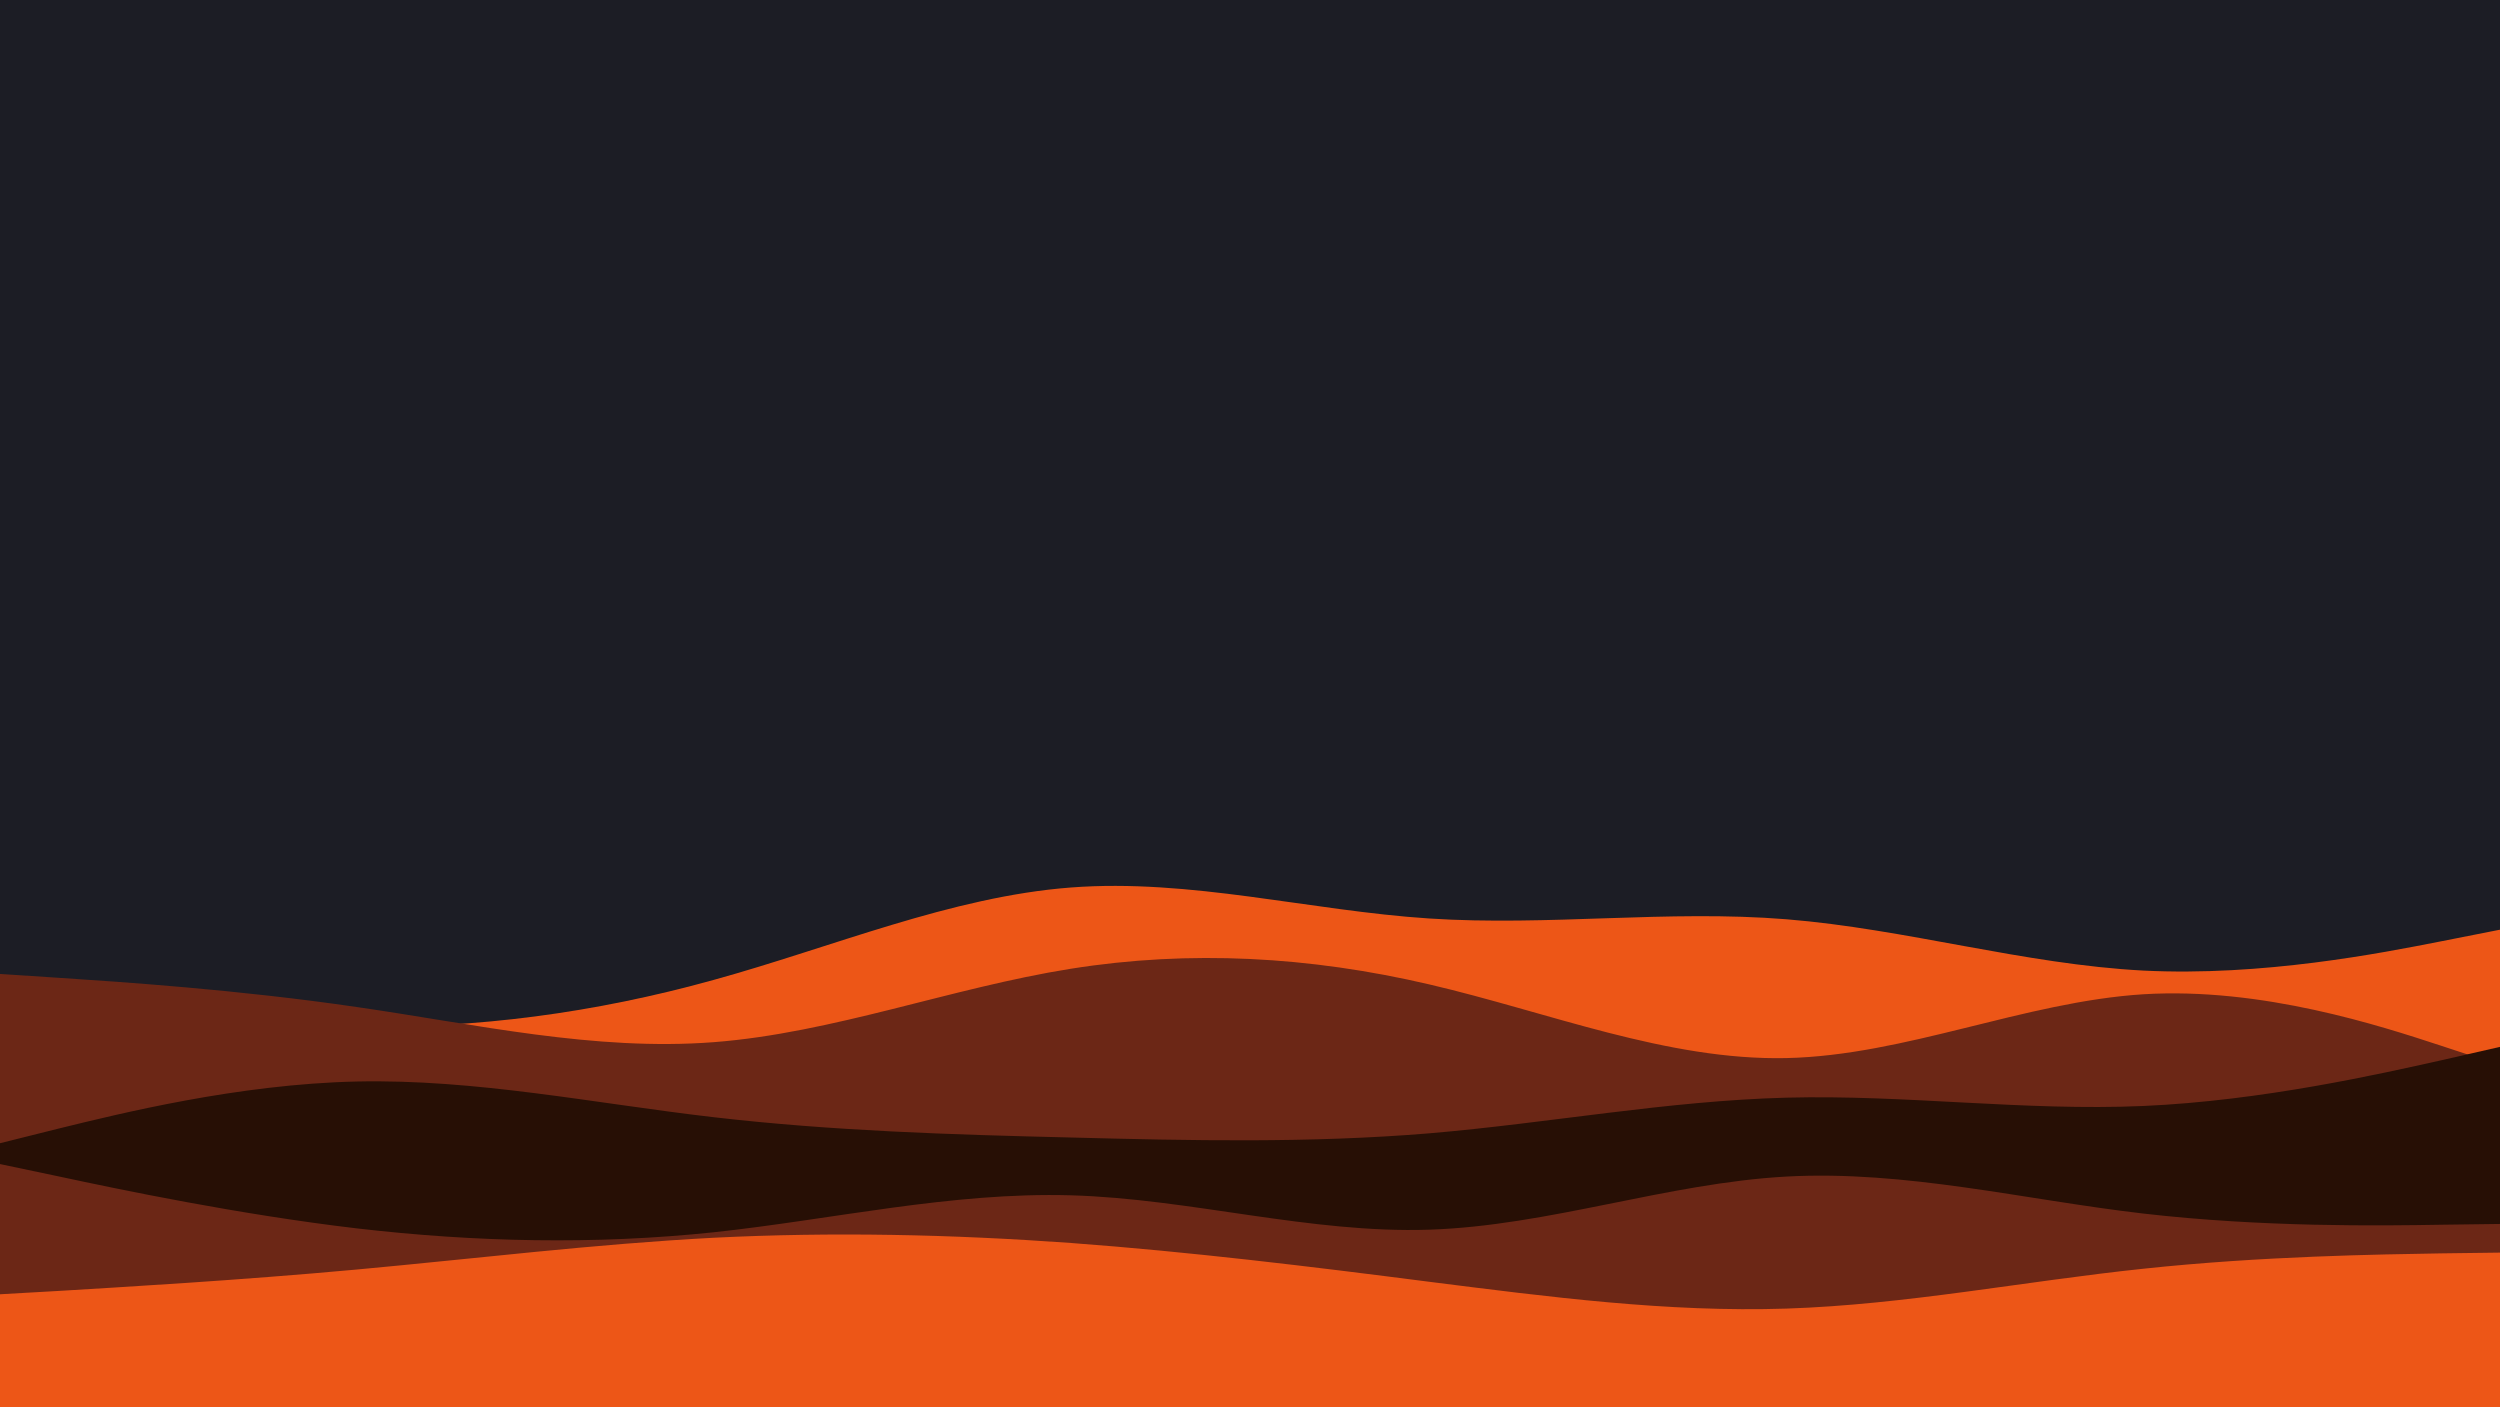
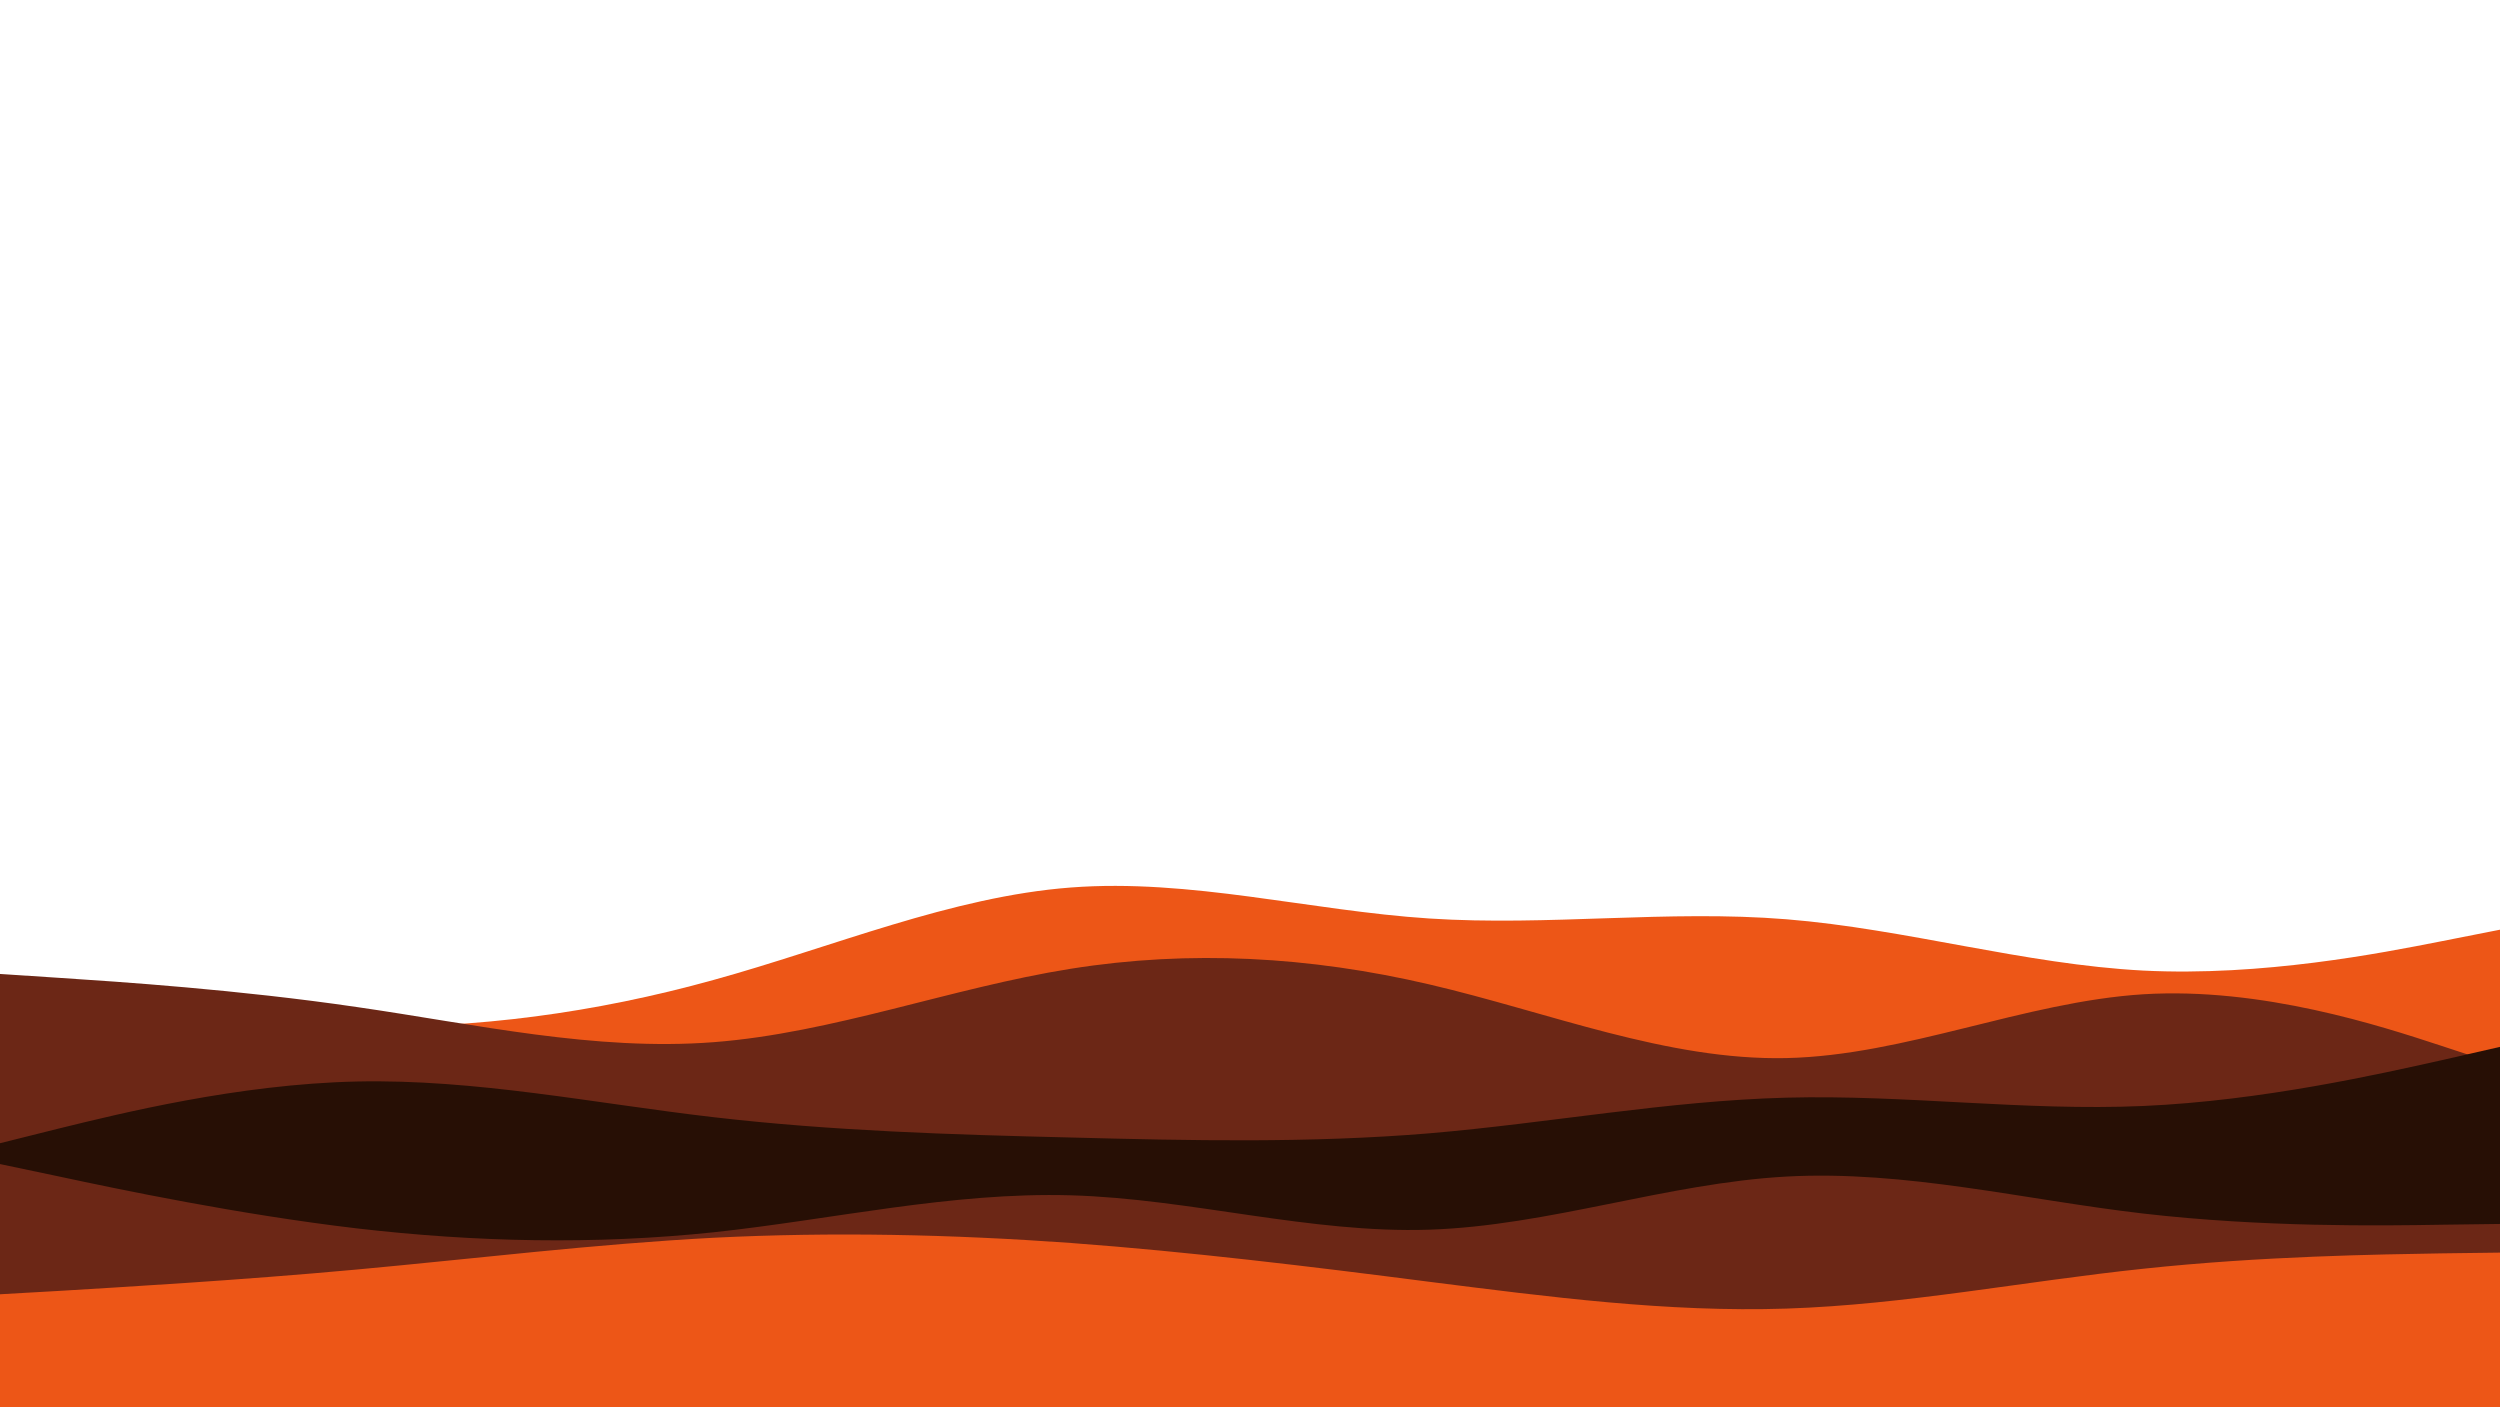
<svg xmlns="http://www.w3.org/2000/svg" id="visual" viewBox="0 0 960 540" width="960" height="540" version="1.1">
-   <rect x="0" y="0" width="960" height="540" fill="#1c1d25" />
+   <rect x="0" y="0" width="960" height="540" fill-opacity="0.0" />
  <path d="M0 378L22.8 381.8C45.7 385.7 91.3 393.3 137 394.2C182.7 395 228.3 389 274 376.3C319.7 363.7 365.3 344.3 411.2 340.8C457 337.3 503 349.7 548.8 352.7C594.7 355.7 640.3 349.3 686 353C731.7 356.7 777.3 370.3 823 372.7C868.7 375 914.3 366 937.2 361.5L960 357L960 541L937.2 541C914.3 541 868.7 541 823 541C777.3 541 731.7 541 686 541C640.3 541 594.7 541 548.8 541C503 541 457 541 411.2 541C365.3 541 319.7 541 274 541C228.3 541 182.7 541 137 541C91.3 541 45.7 541 22.8 541L0 541Z" fill="#ed5617" />
  <path d="M0 374L22.8 375.5C45.7 377 91.3 380 137 386.7C182.7 393.3 228.3 403.7 274 400.2C319.7 396.7 365.3 379.3 411.2 372C457 364.7 503 367.3 548.8 378C594.7 388.7 640.3 407.3 686 406.3C731.7 405.3 777.3 384.7 823 381.8C868.7 379 914.3 394 937.2 401.5L960 409L960 541L937.2 541C914.3 541 868.7 541 823 541C777.3 541 731.7 541 686 541C640.3 541 594.7 541 548.8 541C503 541 457 541 411.2 541C365.3 541 319.7 541 274 541C228.3 541 182.7 541 137 541C91.3 541 45.7 541 22.8 541L0 541Z" fill="#6c2716" />
  <path d="M0 439L22.8 433.3C45.7 427.7 91.3 416.3 137 415.3C182.7 414.3 228.3 423.7 274 429C319.7 434.3 365.3 435.7 411.2 436.8C457 438 503 439 548.8 435.2C594.7 431.3 640.3 422.7 686 421.5C731.7 420.3 777.3 426.7 823 424.7C868.7 422.7 914.3 412.3 937.2 407.2L960 402L960 541L937.2 541C914.3 541 868.7 541 823 541C777.3 541 731.7 541 686 541C640.3 541 594.7 541 548.8 541C503 541 457 541 411.2 541C365.3 541 319.7 541 274 541C228.3 541 182.7 541 137 541C91.3 541 45.7 541 22.8 541L0 541Z" fill="#270f05" />
  <path d="M0 447L22.8 451.8C45.7 456.7 91.3 466.3 137 471.7C182.7 477 228.3 478 274 473.2C319.7 468.3 365.3 457.7 411.2 459C457 460.3 503 473.7 548.8 472.2C594.7 470.7 640.3 454.3 686 451.8C731.7 449.3 777.3 460.7 823 466C868.7 471.3 914.3 470.7 937.2 470.3L960 470L960 541L937.2 541C914.3 541 868.7 541 823 541C777.3 541 731.7 541 686 541C640.3 541 594.7 541 548.8 541C503 541 457 541 411.2 541C365.3 541 319.7 541 274 541C228.3 541 182.7 541 137 541C91.3 541 45.7 541 22.8 541L0 541Z" fill="#6c2716" />
  <path d="M0 497L22.8 495.7C45.7 494.3 91.3 491.7 137 487.5C182.7 483.3 228.3 477.7 274 475.3C319.7 473 365.3 474 411.2 477.3C457 480.7 503 486.3 548.8 492.2C594.7 498 640.3 504 686 502.5C731.7 501 777.3 492 823 487.2C868.7 482.3 914.3 481.7 937.2 481.3L960 481L960 541L937.2 541C914.3 541 868.7 541 823 541C777.3 541 731.7 541 686 541C640.3 541 594.7 541 548.8 541C503 541 457 541 411.2 541C365.3 541 319.7 541 274 541C228.3 541 182.7 541 137 541C91.3 541 45.7 541 22.8 541L0 541Z" fill="#ed5617" />
</svg>
